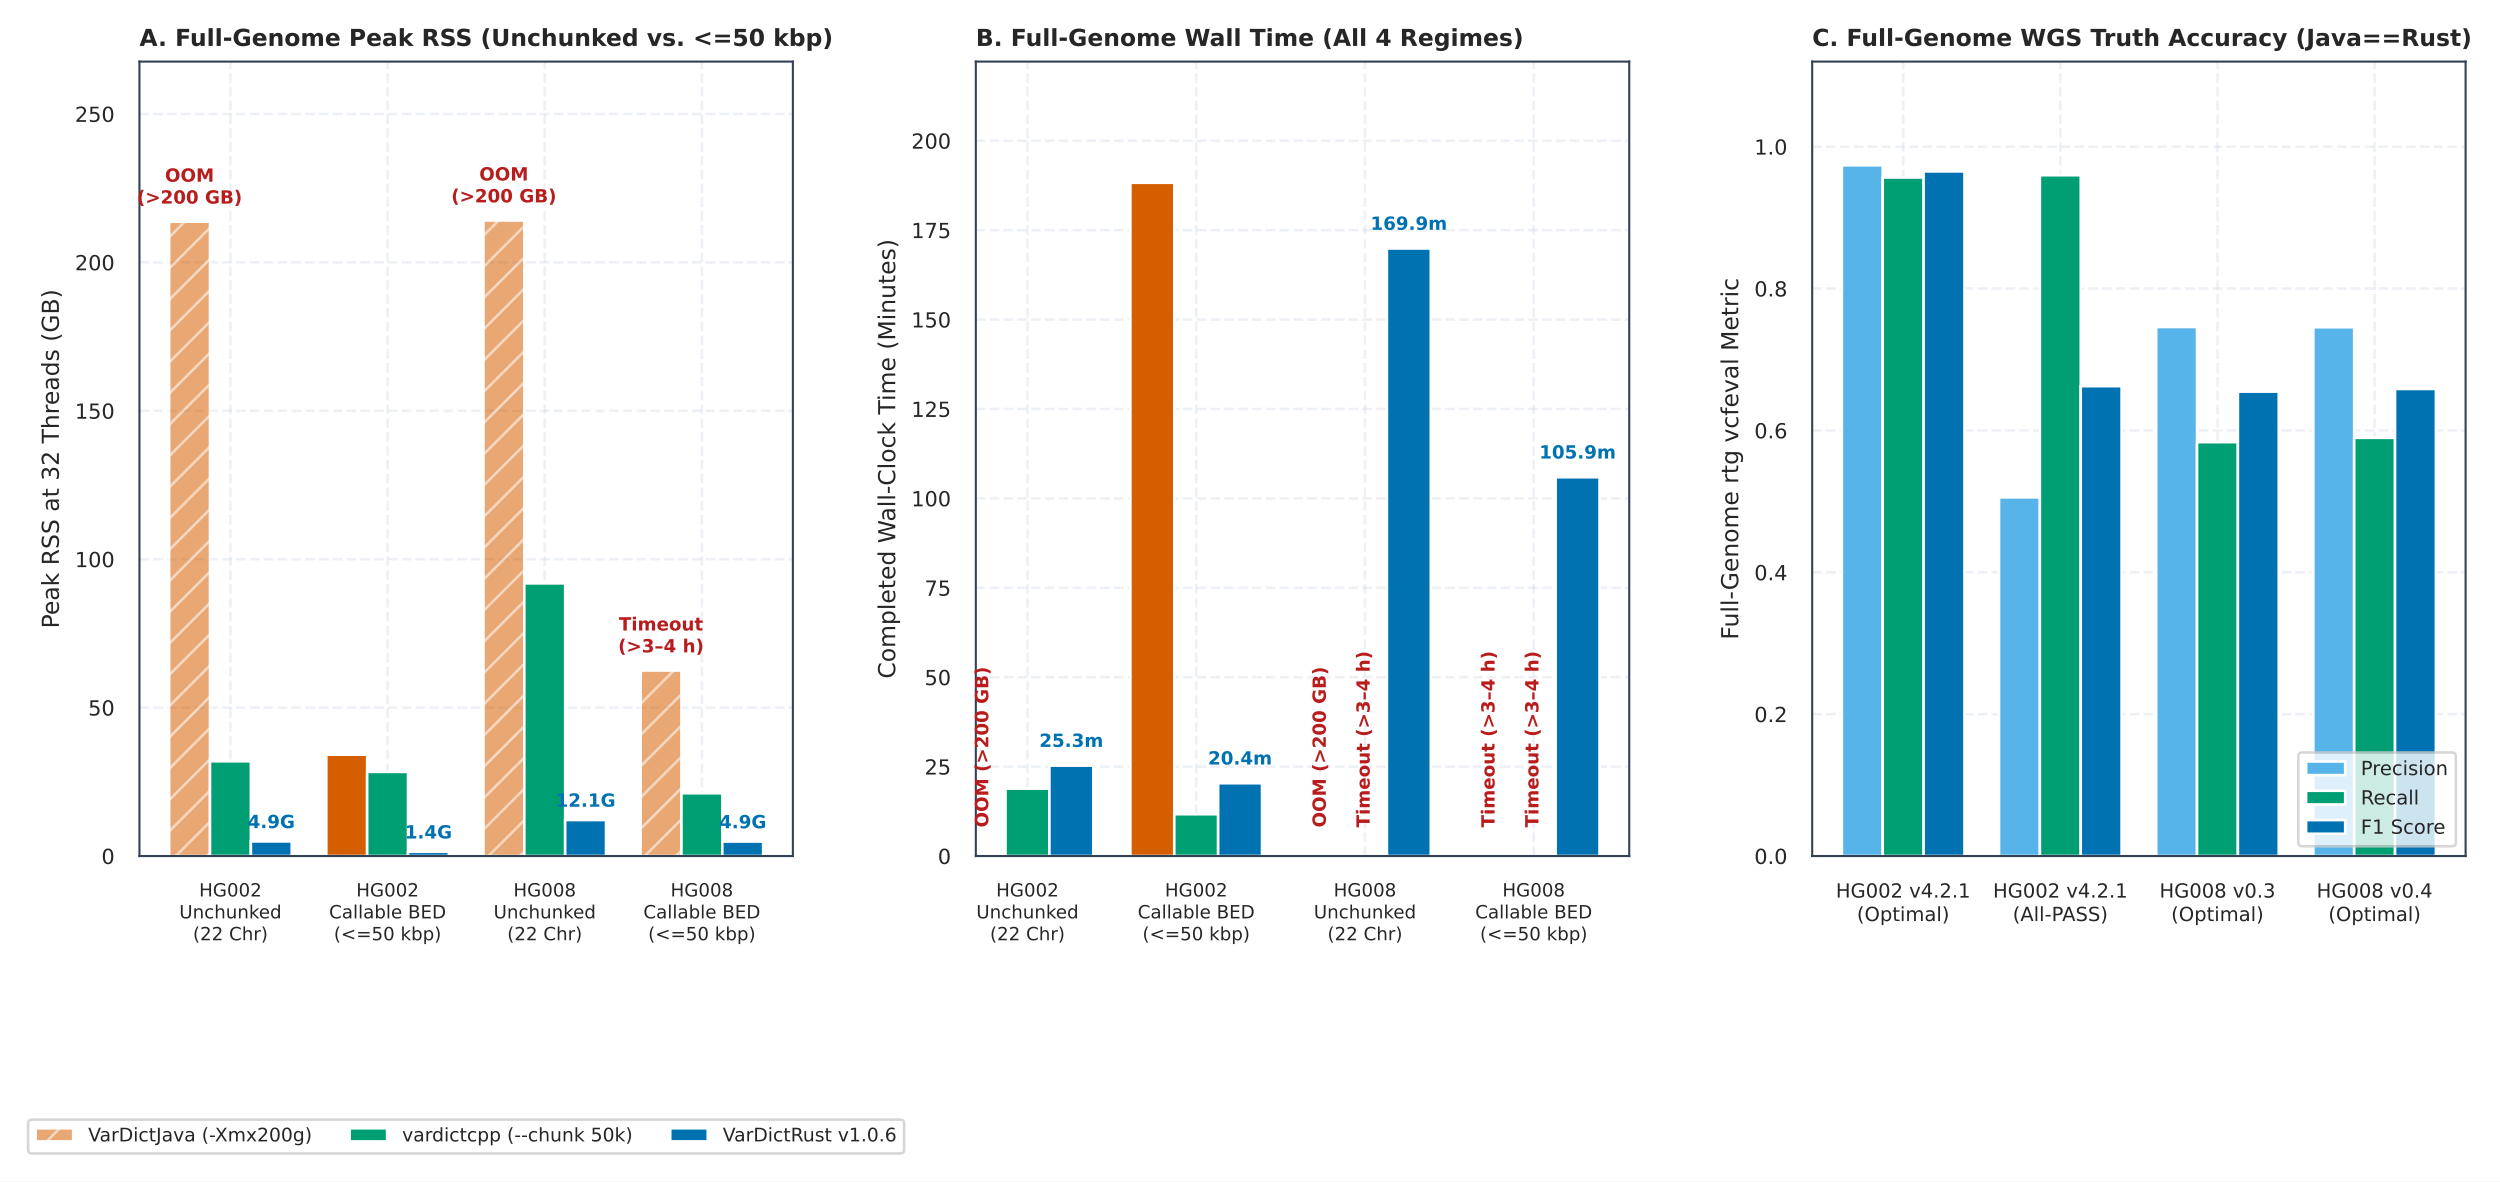
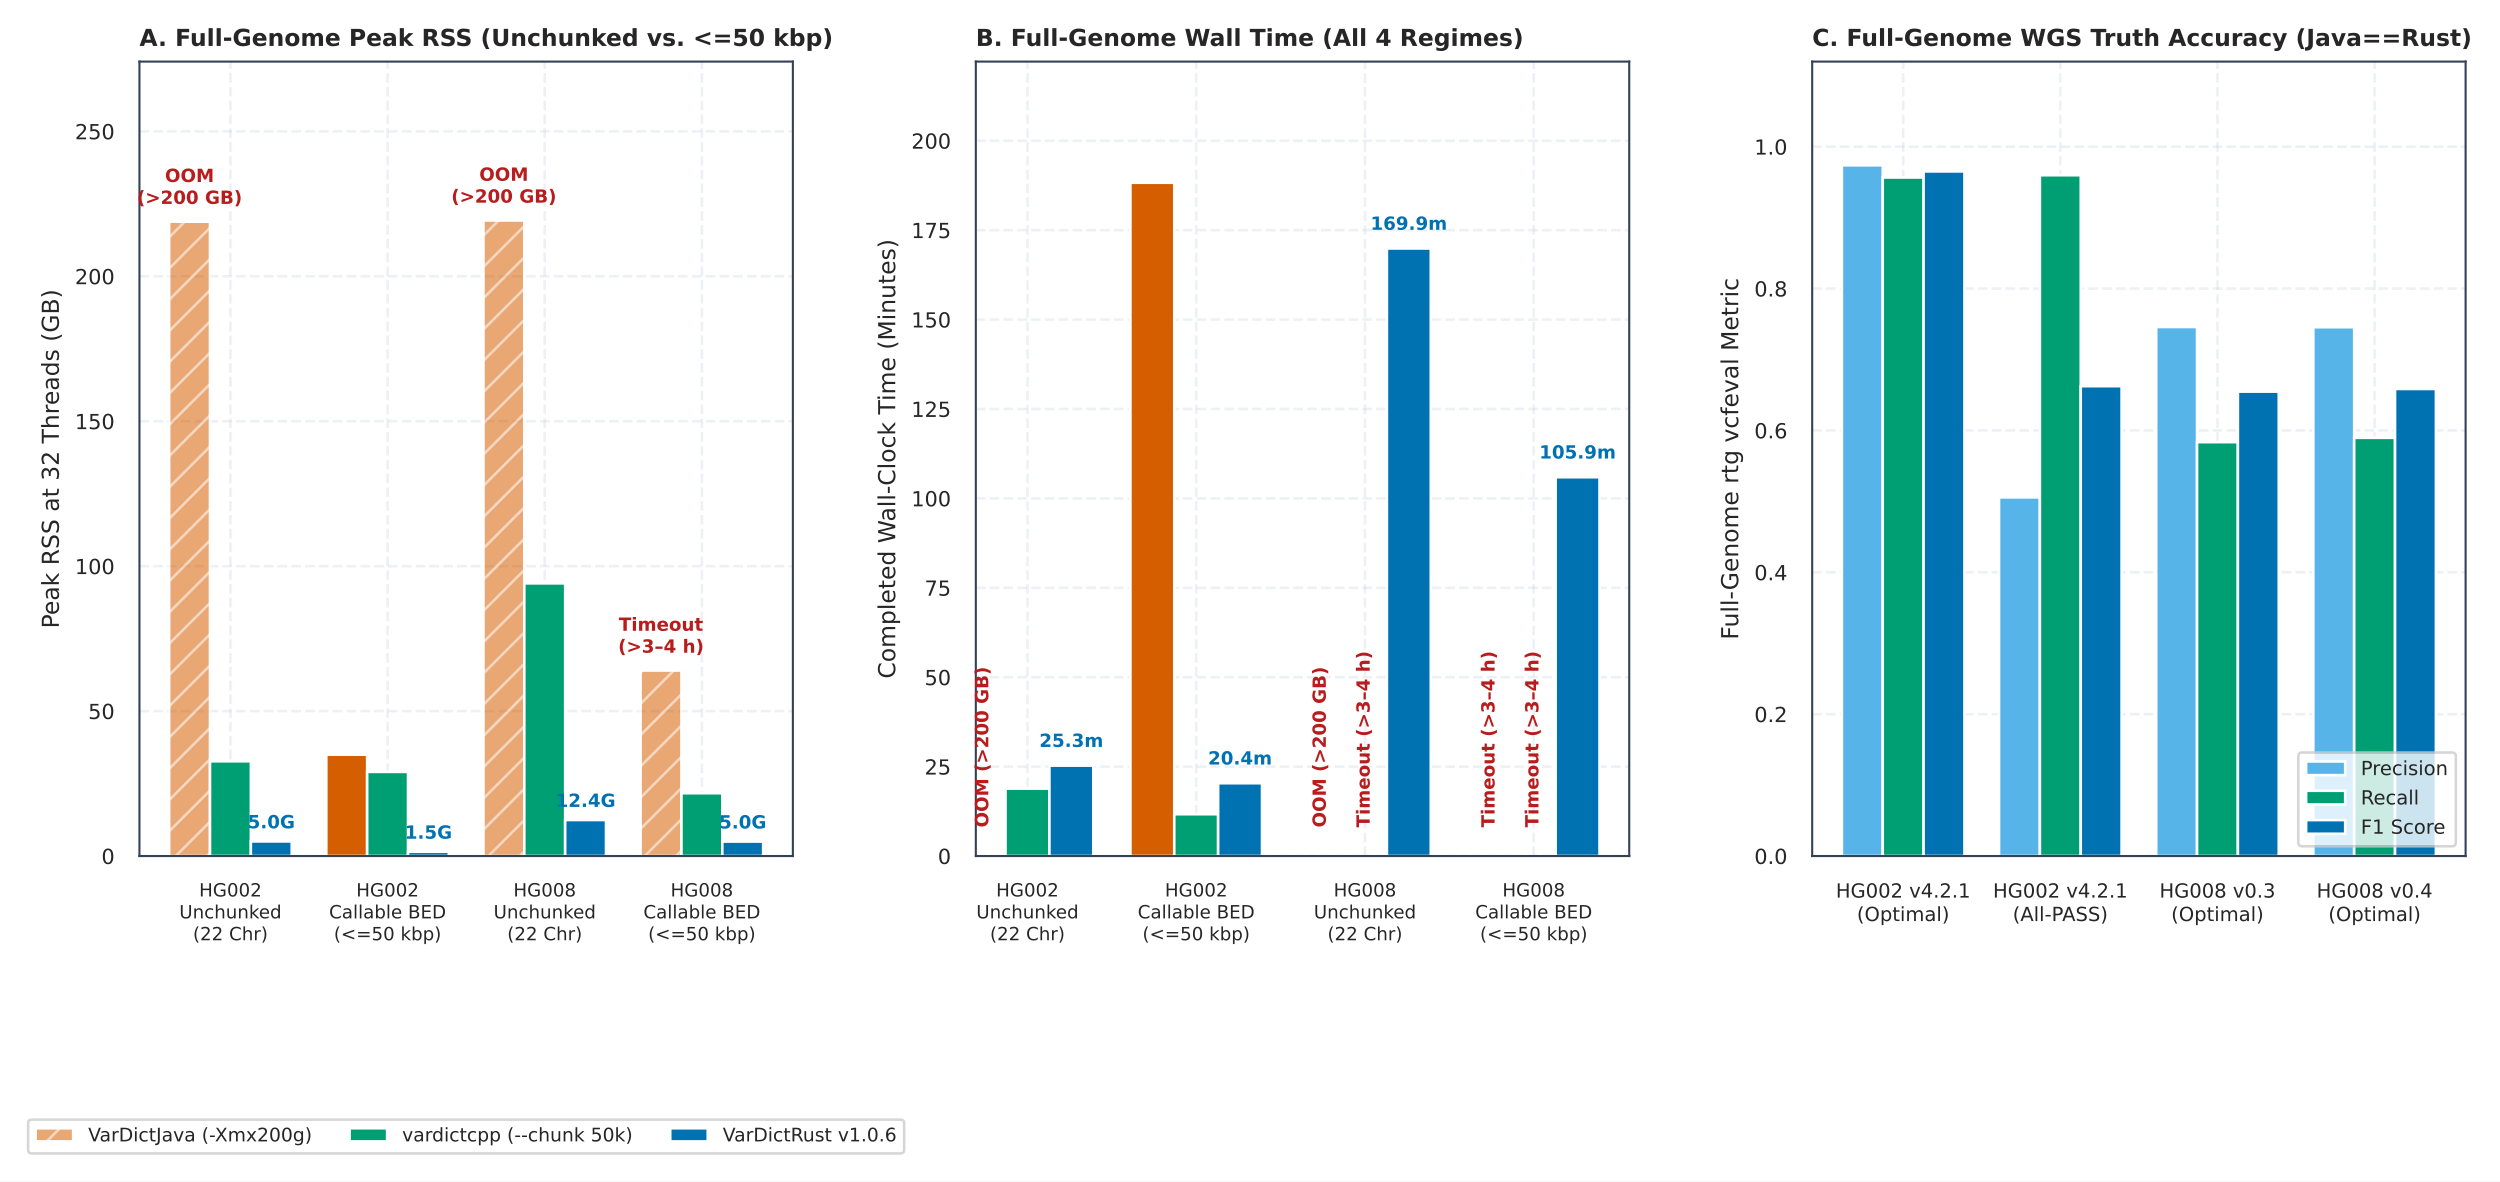
<svg xmlns="http://www.w3.org/2000/svg" width="959.524pt" height="453.494pt" viewBox="0 0 959.524 453.494" version="1.1">
  <defs>
    <style type="text/css">*{stroke-linejoin: round; stroke-linecap: butt}</style>
  </defs>
  <g id="figure_1">
    <g id="patch_1">
      <path d="M 0 453.494  L 959.524 453.494  L 959.524 0  L 0 0  z " style="fill: #ffffff" />
    </g>
    <g id="axes_1">
      <g id="patch_2">
        <path d="M 53.521 328.559  L 304.308 328.559  L 304.308 23.639  L 53.521 23.639  z " style="fill: #ffffff" />
      </g>
      <g id="matplotlib.axis_1">
        <g id="xtick_1">
          <g id="line2d_1">
            <path d="M 88.443 328.559  L 88.443 23.639  " clip-path="url(#p0b855d5598)" style="fill: none; stroke-dasharray: 3.7,1.6; stroke-dashoffset: 0; stroke: #cbd5e1; stroke-opacity: 0.35" />
          </g>
          <g id="text_1">
            <text style="font-size: 7px; font-family: 'DejaVu Sans'; fill: #262626" transform="translate(76.41836 344.0776)">HG002</text>
            <text style="font-size: 7px; font-family: 'DejaVu Sans'; fill: #262626" transform="translate(68.80696 352.4796)">Unchunked</text>
            <text style="font-size: 7px; font-family: 'DejaVu Sans'; fill: #262626" transform="translate(74.04492 360.8815)">(22 Chr)</text>
          </g>
        </g>
        <g id="xtick_2">
          <g id="line2d_2">
            <path d="M 148.757 328.559  L 148.757 23.639  " clip-path="url(#p0b855d5598)" style="fill: none; stroke-dasharray: 3.7,1.6; stroke-dashoffset: 0; stroke: #cbd5e1; stroke-opacity: 0.35" />
          </g>
          <g id="text_2">
            <text style="font-size: 7px; font-family: 'DejaVu Sans'; fill: #262626" transform="translate(136.7326 344.0776)">HG002</text>
            <text style="font-size: 7px; font-family: 'DejaVu Sans'; fill: #262626" transform="translate(126.3108 352.4796)">Callable BED</text>
            <text style="font-size: 7px; font-family: 'DejaVu Sans'; fill: #262626" transform="translate(128.1237 360.8815)">(&lt;=50 kbp)</text>
          </g>
        </g>
        <g id="xtick_3">
          <g id="line2d_3">
            <path d="M 209.071 328.559  L 209.071 23.639  " clip-path="url(#p0b855d5598)" style="fill: none; stroke-dasharray: 3.7,1.6; stroke-dashoffset: 0; stroke: #cbd5e1; stroke-opacity: 0.35" />
          </g>
          <g id="text_3">
            <text style="font-size: 7px; font-family: 'DejaVu Sans'; fill: #262626" transform="translate(197.0468 344.0776)">HG008</text>
            <text style="font-size: 7px; font-family: 'DejaVu Sans'; fill: #262626" transform="translate(189.4354 352.4796)">Unchunked</text>
            <text style="font-size: 7px; font-family: 'DejaVu Sans'; fill: #262626" transform="translate(194.6734 360.8815)">(22 Chr)</text>
          </g>
        </g>
        <g id="xtick_4">
          <g id="line2d_4">
            <path d="M 269.386 328.559  L 269.386 23.639  " clip-path="url(#p0b855d5598)" style="fill: none; stroke-dasharray: 3.7,1.6; stroke-dashoffset: 0; stroke: #cbd5e1; stroke-opacity: 0.35" />
          </g>
          <g id="text_4">
            <text style="font-size: 7px; font-family: 'DejaVu Sans'; fill: #262626" transform="translate(257.361 344.0776)">HG008</text>
            <text style="font-size: 7px; font-family: 'DejaVu Sans'; fill: #262626" transform="translate(246.9392 352.4796)">Callable BED</text>
            <text style="font-size: 7px; font-family: 'DejaVu Sans'; fill: #262626" transform="translate(248.7521 360.8815)">(&lt;=50 kbp)</text>
          </g>
        </g>
      </g>
      <g id="matplotlib.axis_2">
        <g id="ytick_1">
          <g id="line2d_5">
            <path d="M 53.521 328.559  L 304.308 328.559  " clip-path="url(#p0b855d5598)" style="fill: none; stroke-dasharray: 3.7,1.6; stroke-dashoffset: 0; stroke: #cbd5e1; stroke-opacity: 0.35" />
          </g>
          <g id="text_5">
            <text style="font-size: 8px; font-family: 'DejaVu Sans'; text-anchor: end; fill: #262626" x="44.021" y="331.598" transform="rotate(-0 44.02112 331.5977)">0</text>
          </g>
        </g>
        <g id="ytick_2">
          <g id="line2d_6">
-             <path d="M 53.521 271.595  L 304.308 271.595  " clip-path="url(#p0b855d5598)" style="fill: none; stroke-dasharray: 3.7,1.6; stroke-dashoffset: 0; stroke: #cbd5e1; stroke-opacity: 0.35" />
+             <path d="M 53.521 272.93  L 304.308 272.93  " clip-path="url(#p0b855d5598)" style="fill: none; stroke-dasharray: 3.7,1.6; stroke-dashoffset: 0; stroke: #cbd5e1; stroke-opacity: 0.35" />
          </g>
          <g id="text_6">
-             <text style="font-size: 8px; font-family: 'DejaVu Sans'; text-anchor: end; fill: #262626" x="44.021" y="274.634" transform="rotate(-0 44.02112 274.6341)">50</text>
+             <text style="font-size: 8px; font-family: 'DejaVu Sans'; text-anchor: end; fill: #262626" x="44.021" y="275.969" transform="rotate(-0 44.02112 275.969)">50</text>
          </g>
        </g>
        <g id="ytick_3">
          <g id="line2d_7">
-             <path d="M 53.521 214.632  L 304.308 214.632  " clip-path="url(#p0b855d5598)" style="fill: none; stroke-dasharray: 3.7,1.6; stroke-dashoffset: 0; stroke: #cbd5e1; stroke-opacity: 0.35" />
+             <path d="M 53.521 217.301  L 304.308 217.301  " clip-path="url(#p0b855d5598)" style="fill: none; stroke-dasharray: 3.7,1.6; stroke-dashoffset: 0; stroke: #cbd5e1; stroke-opacity: 0.35" />
          </g>
          <g id="text_7">
-             <text style="font-size: 8px; font-family: 'DejaVu Sans'; text-anchor: end; fill: #262626" x="44.021" y="217.671" transform="rotate(-0 44.02112 217.6706)">100</text>
+             <text style="font-size: 8px; font-family: 'DejaVu Sans'; text-anchor: end; fill: #262626" x="44.021" y="220.34" transform="rotate(-0 44.02112 220.3404)">100</text>
          </g>
        </g>
        <g id="ytick_4">
          <g id="line2d_8">
-             <path d="M 53.521 157.668  L 304.308 157.668  " clip-path="url(#p0b855d5598)" style="fill: none; stroke-dasharray: 3.7,1.6; stroke-dashoffset: 0; stroke: #cbd5e1; stroke-opacity: 0.35" />
+             <path d="M 53.521 161.673  L 304.308 161.673  " clip-path="url(#p0b855d5598)" style="fill: none; stroke-dasharray: 3.7,1.6; stroke-dashoffset: 0; stroke: #cbd5e1; stroke-opacity: 0.35" />
          </g>
          <g id="text_8">
-             <text style="font-size: 8px; font-family: 'DejaVu Sans'; text-anchor: end; fill: #262626" x="44.021" y="160.707" transform="rotate(-0 44.02112 160.7071)">150</text>
+             <text style="font-size: 8px; font-family: 'DejaVu Sans'; text-anchor: end; fill: #262626" x="44.021" y="164.712" transform="rotate(-0 44.02112 164.7118)">150</text>
          </g>
        </g>
        <g id="ytick_5">
          <g id="line2d_9">
-             <path d="M 53.521 100.705  L 304.308 100.705  " clip-path="url(#p0b855d5598)" style="fill: none; stroke-dasharray: 3.7,1.6; stroke-dashoffset: 0; stroke: #cbd5e1; stroke-opacity: 0.35" />
+             <path d="M 53.521 106.044  L 304.308 106.044  " clip-path="url(#p0b855d5598)" style="fill: none; stroke-dasharray: 3.7,1.6; stroke-dashoffset: 0; stroke: #cbd5e1; stroke-opacity: 0.35" />
          </g>
          <g id="text_9">
-             <text style="font-size: 8px; font-family: 'DejaVu Sans'; text-anchor: end; fill: #262626" x="44.021" y="103.744" transform="rotate(-0 44.02112 103.7436)">200</text>
+             <text style="font-size: 8px; font-family: 'DejaVu Sans'; text-anchor: end; fill: #262626" x="44.021" y="109.083" transform="rotate(-0 44.02112 109.0831)">200</text>
          </g>
        </g>
        <g id="ytick_6">
          <g id="line2d_10">
-             <path d="M 53.521 43.741  L 304.308 43.741  " clip-path="url(#p0b855d5598)" style="fill: none; stroke-dasharray: 3.7,1.6; stroke-dashoffset: 0; stroke: #cbd5e1; stroke-opacity: 0.35" />
+             <path d="M 53.521 50.415  L 304.308 50.415  " clip-path="url(#p0b855d5598)" style="fill: none; stroke-dasharray: 3.7,1.6; stroke-dashoffset: 0; stroke: #cbd5e1; stroke-opacity: 0.35" />
          </g>
          <g id="text_10">
-             <text style="font-size: 8px; font-family: 'DejaVu Sans'; text-anchor: end; fill: #262626" x="44.021" y="46.78" transform="rotate(-0 44.02112 46.78008)">250</text>
+             <text style="font-size: 8px; font-family: 'DejaVu Sans'; text-anchor: end; fill: #262626" x="44.021" y="53.454" transform="rotate(-0 44.02112 53.4545)">250</text>
          </g>
        </g>
        <g id="text_11">
          <text style="font-size: 9px; font-family: 'DejaVu Sans'; text-anchor: middle; fill: #262626" x="22.589" y="176.099" transform="rotate(-90 22.58901 176.0986)">Peak RSS at 32 Threads (GB)</text>
        </g>
      </g>
      <g id="patch_3">
-         <path d="M 64.921 328.559  L 80.602 328.559  L 80.602 85.095  L 64.921 85.095  z " clip-path="url(#p0b855d5598)" style="fill: url(#h6db3571fc0); opacity: 0.55; stroke: #ffffff; stroke-linejoin: miter" />
+         <path d="M 64.921 328.559  L 80.602 328.559  L 80.602 85.094  L 64.921 85.094  z " clip-path="url(#p0b855d5598)" style="fill: url(#h6db3571fc0); opacity: 0.55; stroke: #ffffff; stroke-linejoin: miter" />
      </g>
      <g id="patch_4">
        <path d="M 125.235 328.559  L 140.916 328.559  L 140.916 289.668  L 125.235 289.668  z " clip-path="url(#p0b855d5598)" style="fill: #d55e00; stroke: #ffffff; stroke-linejoin: miter" />
      </g>
      <g id="patch_5">
        <path d="M 185.549 328.559  L 201.231 328.559  L 201.231 84.623  L 185.549 84.623  z " clip-path="url(#p0b855d5598)" style="fill: url(#h6db3571fc0); opacity: 0.55; stroke: #ffffff; stroke-linejoin: miter" />
      </g>
      <g id="patch_6">
        <path d="M 245.863 328.559  L 261.545 328.559  L 261.545 257.346  L 245.863 257.346  z " clip-path="url(#p0b855d5598)" style="fill: url(#h6db3571fc0); opacity: 0.55; stroke: #ffffff; stroke-linejoin: miter" />
      </g>
      <g id="patch_7">
        <path d="M 80.602 328.559  L 96.284 328.559  L 96.284 292.202  L 80.602 292.202  z " clip-path="url(#p0b855d5598)" style="fill: #009e73; stroke: #ffffff; stroke-linejoin: miter" />
      </g>
      <g id="patch_8">
        <path d="M 140.916 328.559  L 156.598 328.559  L 156.598 296.261  L 140.916 296.261  z " clip-path="url(#p0b855d5598)" style="fill: #009e73; stroke: #ffffff; stroke-linejoin: miter" />
      </g>
      <g id="patch_9">
-         <path d="M 201.231 328.559  L 216.912 328.559  L 216.912 223.914  L 201.231 223.914  z " clip-path="url(#p0b855d5598)" style="fill: #009e73; stroke: #ffffff; stroke-linejoin: miter" />
+         <path d="M 201.231 328.559  L 216.912 328.559  L 216.912 223.913  L 201.231 223.913  z " clip-path="url(#p0b855d5598)" style="fill: #009e73; stroke: #ffffff; stroke-linejoin: miter" />
      </g>
      <g id="patch_10">
        <path d="M 261.545 328.559  L 277.227 328.559  L 277.227 304.457  L 261.545 304.457  z " clip-path="url(#p0b855d5598)" style="fill: #009e73; stroke: #ffffff; stroke-linejoin: miter" />
      </g>
      <g id="patch_11">
-         <path d="M 96.284 328.559  L 111.966 328.559  L 111.966 322.944  L 96.284 322.944  z " clip-path="url(#p0b855d5598)" style="fill: #0072b2; stroke: #ffffff; stroke-linejoin: miter" />
+         <path d="M 96.284 328.559  L 111.966 328.559  L 111.966 322.943  L 96.284 322.943  z " clip-path="url(#p0b855d5598)" style="fill: #0072b2; stroke: #ffffff; stroke-linejoin: miter" />
      </g>
      <g id="patch_12">
-         <path d="M 156.598 328.559  L 172.28 328.559  L 172.28 326.926  L 156.598 326.926  z " clip-path="url(#p0b855d5598)" style="fill: #0072b2; stroke: #ffffff; stroke-linejoin: miter" />
+         <path d="M 156.598 328.559  L 172.28 328.559  L 172.28 326.925  L 156.598 326.925  z " clip-path="url(#p0b855d5598)" style="fill: #0072b2; stroke: #ffffff; stroke-linejoin: miter" />
      </g>
      <g id="patch_13">
-         <path d="M 216.912 328.559  L 232.594 328.559  L 232.594 314.732  L 216.912 314.732  z " clip-path="url(#p0b855d5598)" style="fill: #0072b2; stroke: #ffffff; stroke-linejoin: miter" />
+         <path d="M 216.912 328.559  L 232.594 328.559  L 232.594 314.733  L 216.912 314.733  z " clip-path="url(#p0b855d5598)" style="fill: #0072b2; stroke: #ffffff; stroke-linejoin: miter" />
      </g>
      <g id="patch_14">
        <path d="M 277.227 328.559  L 292.908 328.559  L 292.908 323.002  L 277.227 323.002  z " clip-path="url(#p0b855d5598)" style="fill: #0072b2; stroke: #ffffff; stroke-linejoin: miter" />
      </g>
      <g id="patch_15">
        <path d="M 53.521 328.559  L 53.521 23.639  " style="fill: none; stroke: #334155; stroke-width: 0.8; stroke-linejoin: miter; stroke-linecap: square" />
      </g>
      <g id="patch_16">
        <path d="M 304.308 328.559  L 304.308 23.639  " style="fill: none; stroke: #334155; stroke-width: 0.8; stroke-linejoin: miter; stroke-linecap: square" />
      </g>
      <g id="patch_17">
        <path d="M 53.521 328.559  L 304.308 328.559  " style="fill: none; stroke: #334155; stroke-width: 0.8; stroke-linejoin: miter; stroke-linecap: square" />
      </g>
      <g id="patch_18">
        <path d="M 53.521 23.639  L 304.308 23.639  " style="fill: none; stroke: #334155; stroke-width: 0.8; stroke-linejoin: miter; stroke-linecap: square" />
      </g>
      <g id="text_12">
-         <text style="font-weight: 700; font-size: 7px; font-family: 'DejaVu Sans'; fill: #b91c1c" transform="translate(63.32721 69.75462)">OOM</text>
-         <text style="font-weight: 700; font-size: 7px; font-family: 'DejaVu Sans'; fill: #b91c1c" transform="translate(52.56471 78.15599)">(&gt;200 GB)</text>
+         <text style="font-weight: 700; font-size: 7px; font-family: 'DejaVu Sans'; fill: #b91c1c" transform="translate(63.32721 69.86034)">OOM</text>
+         <text style="font-weight: 700; font-size: 7px; font-family: 'DejaVu Sans'; fill: #b91c1c" transform="translate(52.56471 78.26171)">(&gt;200 GB)</text>
      </g>
      <g id="text_13">
-         <text style="font-weight: 700; font-size: 7px; font-family: 'DejaVu Sans'; fill: #b91c1c" transform="translate(183.9556 69.28182)">OOM</text>
-         <text style="font-weight: 700; font-size: 7px; font-family: 'DejaVu Sans'; fill: #b91c1c" transform="translate(173.1931 77.68319)">(&gt;200 GB)</text>
+         <text style="font-weight: 700; font-size: 7px; font-family: 'DejaVu Sans'; fill: #b91c1c" transform="translate(183.9556 69.38861)">OOM</text>
+         <text style="font-weight: 700; font-size: 7px; font-family: 'DejaVu Sans'; fill: #b91c1c" transform="translate(173.1931 77.78998)">(&gt;200 GB)</text>
      </g>
      <g id="text_14">
-         <text style="font-weight: 700; font-size: 7px; font-family: 'DejaVu Sans'; fill: #b91c1c" transform="translate(237.5263 242.0049)">Timeout</text>
-         <text style="font-weight: 700; font-size: 7px; font-family: 'DejaVu Sans'; fill: #b91c1c" transform="translate(237.2414 250.4068)">(&gt;3–4 h)</text>
+         <text style="font-weight: 700; font-size: 7px; font-family: 'DejaVu Sans'; fill: #b91c1c" transform="translate(237.5263 242.1116)">Timeout</text>
+         <text style="font-weight: 700; font-size: 7px; font-family: 'DejaVu Sans'; fill: #b91c1c" transform="translate(237.2414 250.5135)">(&gt;3–4 h)</text>
      </g>
      <g id="text_15">
-         <text style="font-weight: 700; font-size: 7px; font-family: 'DejaVu Sans'; text-anchor: middle; fill: #0072b2" x="104.125" y="317.845" transform="rotate(-0 104.1247 317.8448)">4.9G</text>
+         <text style="font-weight: 700; font-size: 7px; font-family: 'DejaVu Sans'; text-anchor: middle; fill: #0072b2" x="104.125" y="317.924" transform="rotate(-0 104.1247 317.9241)">5.0G</text>
      </g>
      <g id="text_16">
-         <text style="font-weight: 700; font-size: 7px; font-family: 'DejaVu Sans'; text-anchor: middle; fill: #0072b2" x="164.439" y="321.827" transform="rotate(-0 164.439 321.8266)">1.4G</text>
+         <text style="font-weight: 700; font-size: 7px; font-family: 'DejaVu Sans'; text-anchor: middle; fill: #0072b2" x="164.439" y="321.906" transform="rotate(-0 164.439 321.906)">1.5G</text>
      </g>
      <g id="text_17">
-         <text style="font-weight: 700; font-size: 7px; font-family: 'DejaVu Sans'; text-anchor: middle; fill: #0072b2" x="224.753" y="309.633" transform="rotate(-0 224.7532 309.633)">12.1G</text>
+         <text style="font-weight: 700; font-size: 7px; font-family: 'DejaVu Sans'; text-anchor: middle; fill: #0072b2" x="224.753" y="309.713" transform="rotate(-0 224.7532 309.7133)">12.4G</text>
      </g>
      <g id="text_18">
-         <text style="font-weight: 700; font-size: 7px; font-family: 'DejaVu Sans'; text-anchor: middle; fill: #0072b2" x="285.067" y="317.903" transform="rotate(-0 285.0674 317.9029)">4.9G</text>
+         <text style="font-weight: 700; font-size: 7px; font-family: 'DejaVu Sans'; text-anchor: middle; fill: #0072b2" x="285.067" y="317.983" transform="rotate(-0 285.0674 317.983)">5.0G</text>
      </g>
      <g id="text_19">
        <text style="font-weight: 700; font-size: 9px; font-family: 'DejaVu Sans'; text-anchor: start; fill: #262626" x="53.521" y="17.639" transform="rotate(-0 53.52112 17.63859)">A. Full-Genome Peak RSS (Unchunked vs. &lt;=50 kbp)</text>
      </g>
      <g id="legend_1">
        <g id="patch_19">
          <path d="M 12.24 442.694  L 345.589 442.694  Q 347.029 442.694 347.029 441.254  L 347.029 431.173  Q 347.029 429.733 345.589 429.733  L 12.24 429.733  Q 10.8 429.733 10.8 431.173  L 10.8 441.254  Q 10.8 442.694 12.24 442.694  z " style="fill: #ffffff; opacity: 0.8; stroke: #cccccc; stroke-linejoin: miter" />
        </g>
        <g id="patch_20">
          <path d="M 13.68 438.084  L 28.08 438.084  L 28.08 433.044  L 13.68 433.044  z " style="fill: url(#h6db3571fc0); opacity: 0.55; stroke: #ffffff; stroke-linejoin: miter" />
        </g>
        <g id="text_20">
          <text style="font-size: 7.2px; font-family: 'DejaVu Sans'; text-anchor: start; fill: #262626" x="33.84" y="438.084" transform="rotate(-0 33.84 438.0839)">VarDictJava (-Xmx200g)</text>
        </g>
        <g id="patch_21">
          <path d="M 134.18 438.084  L 148.58 438.084  L 148.58 433.044  L 134.18 433.044  z " style="fill: #009e73; stroke: #ffffff; stroke-linejoin: miter" />
        </g>
        <g id="text_21">
          <text style="font-size: 7.2px; font-family: 'DejaVu Sans'; text-anchor: start; fill: #262626" x="154.34" y="438.084" transform="rotate(-0 154.3399 438.0839)">vardictcpp (--chunk 50k)</text>
        </g>
        <g id="patch_22">
          <path d="M 257.239 438.084  L 271.639 438.084  L 271.639 433.044  L 257.239 433.044  z " style="fill: #0072b2; stroke: #ffffff; stroke-linejoin: miter" />
        </g>
        <g id="text_22">
          <text style="font-size: 7.2px; font-family: 'DejaVu Sans'; text-anchor: start; fill: #262626" x="277.399" y="438.084" transform="rotate(-0 277.3991 438.0839)">VarDictRust v1.0.6</text>
        </g>
      </g>
    </g>
    <g id="axes_2">
      <g id="patch_23">
        <path d="M 374.528 328.559  L 625.314 328.559  L 625.314 23.639  L 374.528 23.639  z " style="fill: #ffffff" />
      </g>
      <g id="matplotlib.axis_3">
        <g id="xtick_5">
          <g id="line2d_11">
            <path d="M 394.347 328.559  L 394.347 23.639  " clip-path="url(#pf0625516c7)" style="fill: none; stroke-dasharray: 3.7,1.6; stroke-dashoffset: 0; stroke: #cbd5e1; stroke-opacity: 0.35" />
          </g>
          <g id="text_23">
            <text style="font-size: 7px; font-family: 'DejaVu Sans'; fill: #262626" transform="translate(382.3226 344.0776)">HG002</text>
            <text style="font-size: 7px; font-family: 'DejaVu Sans'; fill: #262626" transform="translate(374.7112 352.4796)">Unchunked</text>
            <text style="font-size: 7px; font-family: 'DejaVu Sans'; fill: #262626" transform="translate(379.9491 360.8815)">(22 Chr)</text>
          </g>
        </g>
        <g id="xtick_6">
          <g id="line2d_12">
            <path d="M 459.116 328.559  L 459.116 23.639  " clip-path="url(#pf0625516c7)" style="fill: none; stroke-dasharray: 3.7,1.6; stroke-dashoffset: 0; stroke: #cbd5e1; stroke-opacity: 0.35" />
          </g>
          <g id="text_24">
            <text style="font-size: 7px; font-family: 'DejaVu Sans'; fill: #262626" transform="translate(447.0918 344.0776)">HG002</text>
            <text style="font-size: 7px; font-family: 'DejaVu Sans'; fill: #262626" transform="translate(436.67 352.4796)">Callable BED</text>
            <text style="font-size: 7px; font-family: 'DejaVu Sans'; fill: #262626" transform="translate(438.4829 360.8815)">(&lt;=50 kbp)</text>
          </g>
        </g>
        <g id="xtick_7">
          <g id="line2d_13">
            <path d="M 523.886 328.559  L 523.886 23.639  " clip-path="url(#pf0625516c7)" style="fill: none; stroke-dasharray: 3.7,1.6; stroke-dashoffset: 0; stroke: #cbd5e1; stroke-opacity: 0.35" />
          </g>
          <g id="text_25">
            <text style="font-size: 7px; font-family: 'DejaVu Sans'; fill: #262626" transform="translate(511.861 344.0776)">HG008</text>
            <text style="font-size: 7px; font-family: 'DejaVu Sans'; fill: #262626" transform="translate(504.2496 352.4796)">Unchunked</text>
            <text style="font-size: 7px; font-family: 'DejaVu Sans'; fill: #262626" transform="translate(509.4876 360.8815)">(22 Chr)</text>
          </g>
        </g>
        <g id="xtick_8">
          <g id="line2d_14">
            <path d="M 588.655 328.559  L 588.655 23.639  " clip-path="url(#pf0625516c7)" style="fill: none; stroke-dasharray: 3.7,1.6; stroke-dashoffset: 0; stroke: #cbd5e1; stroke-opacity: 0.35" />
          </g>
          <g id="text_26">
            <text style="font-size: 7px; font-family: 'DejaVu Sans'; fill: #262626" transform="translate(576.6303 344.0776)">HG008</text>
            <text style="font-size: 7px; font-family: 'DejaVu Sans'; fill: #262626" transform="translate(566.2085 352.4796)">Callable BED</text>
            <text style="font-size: 7px; font-family: 'DejaVu Sans'; fill: #262626" transform="translate(568.0214 360.8815)">(&lt;=50 kbp)</text>
          </g>
        </g>
      </g>
      <g id="matplotlib.axis_4">
        <g id="ytick_7">
          <g id="line2d_15">
            <path d="M 374.528 328.559  L 625.314 328.559  " clip-path="url(#pf0625516c7)" style="fill: none; stroke-dasharray: 3.7,1.6; stroke-dashoffset: 0; stroke: #cbd5e1; stroke-opacity: 0.35" />
          </g>
          <g id="text_27">
            <text style="font-size: 8px; font-family: 'DejaVu Sans'; text-anchor: end; fill: #262626" x="365.028" y="331.598" transform="rotate(-0 365.0279 331.5977)">0</text>
          </g>
        </g>
        <g id="ytick_8">
          <g id="line2d_16">
            <path d="M 374.528 294.242  L 625.314 294.242  " clip-path="url(#pf0625516c7)" style="fill: none; stroke-dasharray: 3.7,1.6; stroke-dashoffset: 0; stroke: #cbd5e1; stroke-opacity: 0.35" />
          </g>
          <g id="text_28">
            <text style="font-size: 8px; font-family: 'DejaVu Sans'; text-anchor: end; fill: #262626" x="365.028" y="297.281" transform="rotate(-0 365.0279 297.2807)">25</text>
          </g>
        </g>
        <g id="ytick_9">
          <g id="line2d_17">
            <path d="M 374.528 259.925  L 625.314 259.925  " clip-path="url(#pf0625516c7)" style="fill: none; stroke-dasharray: 3.7,1.6; stroke-dashoffset: 0; stroke: #cbd5e1; stroke-opacity: 0.35" />
          </g>
          <g id="text_29">
            <text style="font-size: 8px; font-family: 'DejaVu Sans'; text-anchor: end; fill: #262626" x="365.028" y="262.964" transform="rotate(-0 365.0279 262.9637)">50</text>
          </g>
        </g>
        <g id="ytick_10">
          <g id="line2d_18">
            <path d="M 374.528 225.608  L 625.314 225.608  " clip-path="url(#pf0625516c7)" style="fill: none; stroke-dasharray: 3.7,1.6; stroke-dashoffset: 0; stroke: #cbd5e1; stroke-opacity: 0.35" />
          </g>
          <g id="text_30">
            <text style="font-size: 8px; font-family: 'DejaVu Sans'; text-anchor: end; fill: #262626" x="365.028" y="228.647" transform="rotate(-0 365.0279 228.6467)">75</text>
          </g>
        </g>
        <g id="ytick_11">
          <g id="line2d_19">
            <path d="M 374.528 191.291  L 625.314 191.291  " clip-path="url(#pf0625516c7)" style="fill: none; stroke-dasharray: 3.7,1.6; stroke-dashoffset: 0; stroke: #cbd5e1; stroke-opacity: 0.35" />
          </g>
          <g id="text_31">
            <text style="font-size: 8px; font-family: 'DejaVu Sans'; text-anchor: end; fill: #262626" x="365.028" y="194.33" transform="rotate(-0 365.0279 194.3298)">100</text>
          </g>
        </g>
        <g id="ytick_12">
          <g id="line2d_20">
            <path d="M 374.528 156.974  L 625.314 156.974  " clip-path="url(#pf0625516c7)" style="fill: none; stroke-dasharray: 3.7,1.6; stroke-dashoffset: 0; stroke: #cbd5e1; stroke-opacity: 0.35" />
          </g>
          <g id="text_32">
            <text style="font-size: 8px; font-family: 'DejaVu Sans'; text-anchor: end; fill: #262626" x="365.028" y="160.013" transform="rotate(-0 365.0279 160.0128)">125</text>
          </g>
        </g>
        <g id="ytick_13">
          <g id="line2d_21">
            <path d="M 374.528 122.657  L 625.314 122.657  " clip-path="url(#pf0625516c7)" style="fill: none; stroke-dasharray: 3.7,1.6; stroke-dashoffset: 0; stroke: #cbd5e1; stroke-opacity: 0.35" />
          </g>
          <g id="text_33">
            <text style="font-size: 8px; font-family: 'DejaVu Sans'; text-anchor: end; fill: #262626" x="365.028" y="125.696" transform="rotate(-0 365.0279 125.6958)">150</text>
          </g>
        </g>
        <g id="ytick_14">
          <g id="line2d_22">
            <path d="M 374.528 88.34  L 625.314 88.34  " clip-path="url(#pf0625516c7)" style="fill: none; stroke-dasharray: 3.7,1.6; stroke-dashoffset: 0; stroke: #cbd5e1; stroke-opacity: 0.35" />
          </g>
          <g id="text_34">
            <text style="font-size: 8px; font-family: 'DejaVu Sans'; text-anchor: end; fill: #262626" x="365.028" y="91.379" transform="rotate(-0 365.0279 91.37887)">175</text>
          </g>
        </g>
        <g id="ytick_15">
          <g id="line2d_23">
            <path d="M 374.528 54.023  L 625.314 54.023  " clip-path="url(#pf0625516c7)" style="fill: none; stroke-dasharray: 3.7,1.6; stroke-dashoffset: 0; stroke: #cbd5e1; stroke-opacity: 0.35" />
          </g>
          <g id="text_35">
            <text style="font-size: 8px; font-family: 'DejaVu Sans'; text-anchor: end; fill: #262626" x="365.028" y="57.062" transform="rotate(-0 365.0279 57.0619)">200</text>
          </g>
        </g>
        <g id="text_36">
          <text style="font-size: 9px; font-family: 'DejaVu Sans'; text-anchor: middle; fill: #262626" x="343.596" y="176.099" transform="rotate(-90 343.5957 176.0986)">Completed Wall-Clock Time (Minutes)</text>
        </g>
      </g>
      <g id="patch_24">
        <path d="M 385.927 328.559  L 402.767 328.559  L 402.767 302.688  L 385.927 302.688  z " clip-path="url(#pf0625516c7)" style="fill: #009e73; stroke: #ffffff; stroke-linejoin: miter" />
      </g>
      <g id="patch_25">
        <path d="M 402.767 328.559  L 419.607 328.559  L 419.607 293.862  L 402.767 293.862  z " clip-path="url(#pf0625516c7)" style="fill: #0072b2; stroke: #ffffff; stroke-linejoin: miter" />
      </g>
      <g id="patch_26">
        <path d="M 433.856 328.559  L 450.696 328.559  L 450.696 70.152  L 433.856 70.152  z " clip-path="url(#pf0625516c7)" style="fill: #d55e00; stroke: #ffffff; stroke-linejoin: miter" />
      </g>
      <g id="patch_27">
        <path d="M 450.696 328.559  L 467.536 328.559  L 467.536 312.522  L 450.696 312.522  z " clip-path="url(#pf0625516c7)" style="fill: #009e73; stroke: #ffffff; stroke-linejoin: miter" />
      </g>
      <g id="patch_28">
        <path d="M 467.536 328.559  L 484.376 328.559  L 484.376 300.62  L 467.536 300.62  z " clip-path="url(#pf0625516c7)" style="fill: #0072b2; stroke: #ffffff; stroke-linejoin: miter" />
      </g>
      <g id="patch_29">
        <path d="M 532.306 328.559  L 549.146 328.559  L 549.146 95.386  L 532.306 95.386  z " clip-path="url(#pf0625516c7)" style="fill: #0072b2; stroke: #ffffff; stroke-linejoin: miter" />
      </g>
      <g id="patch_30">
        <path d="M 597.075 328.559  L 613.915 328.559  L 613.915 183.169  L 597.075 183.169  z " clip-path="url(#pf0625516c7)" style="fill: #0072b2; stroke: #ffffff; stroke-linejoin: miter" />
      </g>
      <g id="patch_31">
        <path d="M 374.528 328.559  L 374.528 23.639  " style="fill: none; stroke: #334155; stroke-width: 0.8; stroke-linejoin: miter; stroke-linecap: square" />
      </g>
      <g id="patch_32">
        <path d="M 625.314 328.559  L 625.314 23.639  " style="fill: none; stroke: #334155; stroke-width: 0.8; stroke-linejoin: miter; stroke-linecap: square" />
      </g>
      <g id="patch_33">
        <path d="M 374.528 328.559  L 625.314 328.559  " style="fill: none; stroke: #334155; stroke-width: 0.8; stroke-linejoin: miter; stroke-linecap: square" />
      </g>
      <g id="patch_34">
        <path d="M 374.528 23.639  L 625.314 23.639  " style="fill: none; stroke: #334155; stroke-width: 0.8; stroke-linejoin: miter; stroke-linecap: square" />
      </g>
      <g id="text_37">
        <text style="font-weight: 700; font-size: 7px; font-family: 'DejaVu Sans'; fill: #b91c1c" transform="translate(379.3256 317.5772) rotate(-90)">OOM (&gt;200 GB)</text>
      </g>
      <g id="text_38">
        <text style="font-weight: 700; font-size: 7px; font-family: 'DejaVu Sans'; text-anchor: middle; fill: #0072b2" x="411.187" y="286.689" transform="rotate(-0 411.1873 286.6893)">25.3m</text>
      </g>
      <g id="text_39">
        <text style="font-weight: 700; font-size: 7px; font-family: 'DejaVu Sans'; text-anchor: middle; fill: #0072b2" x="475.956" y="293.447" transform="rotate(-0 475.9565 293.4474)">20.4m</text>
      </g>
      <g id="text_40">
        <text style="font-weight: 700; font-size: 7px; font-family: 'DejaVu Sans'; fill: #b91c1c" transform="translate(508.8641 317.5772) rotate(-90)">OOM (&gt;200 GB)</text>
      </g>
      <g id="text_41">
        <text style="font-weight: 700; font-size: 7px; font-family: 'DejaVu Sans'; fill: #b91c1c" transform="translate(525.7044 317.5772) rotate(-90)">Timeout (&gt;3–4 h)</text>
      </g>
      <g id="text_42">
        <text style="font-weight: 700; font-size: 7px; font-family: 'DejaVu Sans'; text-anchor: middle; fill: #0072b2" x="540.726" y="88.214" transform="rotate(-0 540.7257 88.21387)">169.9m</text>
      </g>
      <g id="text_43">
        <text style="font-weight: 700; font-size: 7px; font-family: 'DejaVu Sans'; fill: #b91c1c" transform="translate(573.6336 317.5772) rotate(-90)">Timeout (&gt;3–4 h)</text>
      </g>
      <g id="text_44">
        <text style="font-weight: 700; font-size: 7px; font-family: 'DejaVu Sans'; fill: #b91c1c" transform="translate(590.4736 317.5772) rotate(-90)">Timeout (&gt;3–4 h)</text>
      </g>
      <g id="text_45">
        <text style="font-weight: 700; font-size: 7px; font-family: 'DejaVu Sans'; text-anchor: middle; fill: #0072b2" x="605.495" y="175.997" transform="rotate(-0 605.495 175.9967)">105.9m</text>
      </g>
      <g id="text_46">
        <text style="font-weight: 700; font-size: 9px; font-family: 'DejaVu Sans'; text-anchor: start; fill: #262626" x="374.528" y="17.639" transform="rotate(-0 374.5279 17.63859)">B. Full-Genome Wall Time (All 4 Regimes)</text>
      </g>
    </g>
    <g id="axes_3">
      <g id="patch_35">
        <path d="M 695.535 328.559  L 946.321 328.559  L 946.321 23.639  L 695.535 23.639  z " style="fill: #ffffff" />
      </g>
      <g id="matplotlib.axis_5">
        <g id="xtick_9">
          <g id="line2d_24">
            <path d="M 730.457 328.559  L 730.457 23.639  " clip-path="url(#p985d544af6)" style="fill: none; stroke-dasharray: 3.7,1.6; stroke-dashoffset: 0; stroke: #cbd5e1; stroke-opacity: 0.35" />
          </g>
          <g id="text_47">
            <text style="font-size: 7.5px; font-family: 'DejaVu Sans'; fill: #262626" transform="translate(704.6202 344.5076)">HG002 v4.2.1</text>
            <text style="font-size: 7.5px; font-family: 'DejaVu Sans'; fill: #262626" transform="translate(712.6933 353.5096)">(Optimal)</text>
          </g>
        </g>
        <g id="xtick_10">
          <g id="line2d_25">
            <path d="M 790.771 328.559  L 790.771 23.639  " clip-path="url(#p985d544af6)" style="fill: none; stroke-dasharray: 3.7,1.6; stroke-dashoffset: 0; stroke: #cbd5e1; stroke-opacity: 0.35" />
          </g>
          <g id="text_48">
            <text style="font-size: 7.5px; font-family: 'DejaVu Sans'; fill: #262626" transform="translate(764.9344 344.5076)">HG002 v4.2.1</text>
            <text style="font-size: 7.5px; font-family: 'DejaVu Sans'; fill: #262626" transform="translate(772.4948 353.5096)">(All-PASS)</text>
          </g>
        </g>
        <g id="xtick_11">
          <g id="line2d_26">
            <path d="M 851.085 328.559  L 851.085 23.639  " clip-path="url(#p985d544af6)" style="fill: none; stroke-dasharray: 3.7,1.6; stroke-dashoffset: 0; stroke: #cbd5e1; stroke-opacity: 0.35" />
          </g>
          <g id="text_49">
            <text style="font-size: 7.5px; font-family: 'DejaVu Sans'; fill: #262626" transform="translate(828.8264 344.5076)">HG008 v0.3</text>
            <text style="font-size: 7.5px; font-family: 'DejaVu Sans'; fill: #262626" transform="translate(833.3217 353.5096)">(Optimal)</text>
          </g>
        </g>
        <g id="xtick_12">
          <g id="line2d_27">
            <path d="M 911.399 328.559  L 911.399 23.639  " clip-path="url(#p985d544af6)" style="fill: none; stroke-dasharray: 3.7,1.6; stroke-dashoffset: 0; stroke: #cbd5e1; stroke-opacity: 0.35" />
          </g>
          <g id="text_50">
            <text style="font-size: 7.5px; font-family: 'DejaVu Sans'; fill: #262626" transform="translate(889.1406 344.5076)">HG008 v0.4</text>
            <text style="font-size: 7.5px; font-family: 'DejaVu Sans'; fill: #262626" transform="translate(893.6359 353.5096)">(Optimal)</text>
          </g>
        </g>
      </g>
      <g id="matplotlib.axis_6">
        <g id="ytick_16">
          <g id="line2d_28">
            <path d="M 695.535 328.559  L 946.321 328.559  " clip-path="url(#p985d544af6)" style="fill: none; stroke-dasharray: 3.7,1.6; stroke-dashoffset: 0; stroke: #cbd5e1; stroke-opacity: 0.35" />
          </g>
          <g id="text_51">
            <text style="font-size: 8px; font-family: 'DejaVu Sans'; text-anchor: end; fill: #262626" x="686.035" y="331.598" transform="rotate(-0 686.0346 331.5977)">0.0</text>
          </g>
        </g>
        <g id="ytick_17">
          <g id="line2d_29">
            <path d="M 695.535 274.109  L 946.321 274.109  " clip-path="url(#p985d544af6)" style="fill: none; stroke-dasharray: 3.7,1.6; stroke-dashoffset: 0; stroke: #cbd5e1; stroke-opacity: 0.35" />
          </g>
          <g id="text_52">
            <text style="font-size: 8px; font-family: 'DejaVu Sans'; text-anchor: end; fill: #262626" x="686.035" y="277.148" transform="rotate(-0 686.0346 277.1477)">0.2</text>
          </g>
        </g>
        <g id="ytick_18">
          <g id="line2d_30">
            <path d="M 695.535 219.659  L 946.321 219.659  " clip-path="url(#p985d544af6)" style="fill: none; stroke-dasharray: 3.7,1.6; stroke-dashoffset: 0; stroke: #cbd5e1; stroke-opacity: 0.35" />
          </g>
          <g id="text_53">
            <text style="font-size: 8px; font-family: 'DejaVu Sans'; text-anchor: end; fill: #262626" x="686.035" y="222.698" transform="rotate(-0 686.0346 222.6977)">0.4</text>
          </g>
        </g>
        <g id="ytick_19">
          <g id="line2d_31">
            <path d="M 695.535 165.209  L 946.321 165.209  " clip-path="url(#p985d544af6)" style="fill: none; stroke-dasharray: 3.7,1.6; stroke-dashoffset: 0; stroke: #cbd5e1; stroke-opacity: 0.35" />
          </g>
          <g id="text_54">
            <text style="font-size: 8px; font-family: 'DejaVu Sans'; text-anchor: end; fill: #262626" x="686.035" y="168.248" transform="rotate(-0 686.0346 168.2477)">0.6</text>
          </g>
        </g>
        <g id="ytick_20">
          <g id="line2d_32">
            <path d="M 695.535 110.759  L 946.321 110.759  " clip-path="url(#p985d544af6)" style="fill: none; stroke-dasharray: 3.7,1.6; stroke-dashoffset: 0; stroke: #cbd5e1; stroke-opacity: 0.35" />
          </g>
          <g id="text_55">
            <text style="font-size: 8px; font-family: 'DejaVu Sans'; text-anchor: end; fill: #262626" x="686.035" y="113.798" transform="rotate(-0 686.0346 113.7977)">0.8</text>
          </g>
        </g>
        <g id="ytick_21">
          <g id="line2d_33">
            <path d="M 695.535 56.309  L 946.321 56.309  " clip-path="url(#p985d544af6)" style="fill: none; stroke-dasharray: 3.7,1.6; stroke-dashoffset: 0; stroke: #cbd5e1; stroke-opacity: 0.35" />
          </g>
          <g id="text_56">
            <text style="font-size: 8px; font-family: 'DejaVu Sans'; text-anchor: end; fill: #262626" x="686.035" y="59.348" transform="rotate(-0 686.0346 59.34766)">1.0</text>
          </g>
        </g>
        <g id="text_57">
          <text style="font-size: 9px; font-family: 'DejaVu Sans'; text-anchor: middle; fill: #262626" x="667.15" y="176.099" transform="rotate(-90 667.15 176.0986)">Full-Genome rtg vcfeval Metric</text>
        </g>
      </g>
      <g id="patch_36">
        <path d="M 706.934 328.559  L 722.616 328.559  L 722.616 63.442  L 706.934 63.442  z " clip-path="url(#p985d544af6)" style="fill: #56b4e9; stroke: #ffffff; stroke-linejoin: miter" />
      </g>
      <g id="patch_37">
        <path d="M 767.248 328.559  L 782.93 328.559  L 782.93 190.882  L 767.248 190.882  z " clip-path="url(#p985d544af6)" style="fill: #56b4e9; stroke: #ffffff; stroke-linejoin: miter" />
      </g>
      <g id="patch_38">
        <path d="M 827.562 328.559  L 843.244 328.559  L 843.244 125.515  L 827.562 125.515  z " clip-path="url(#p985d544af6)" style="fill: #56b4e9; stroke: #ffffff; stroke-linejoin: miter" />
      </g>
      <g id="patch_39">
        <path d="M 887.877 328.559  L 903.558 328.559  L 903.558 125.596  L 887.877 125.596  z " clip-path="url(#p985d544af6)" style="fill: #56b4e9; stroke: #ffffff; stroke-linejoin: miter" />
      </g>
      <g id="patch_40">
        <path d="M 722.616 328.559  L 738.297 328.559  L 738.297 68.124  L 722.616 68.124  z " clip-path="url(#p985d544af6)" style="fill: #009e73; stroke: #ffffff; stroke-linejoin: miter" />
      </g>
      <g id="patch_41">
        <path d="M 782.93 328.559  L 798.612 328.559  L 798.612 67.253  L 782.93 67.253  z " clip-path="url(#p985d544af6)" style="fill: #009e73; stroke: #ffffff; stroke-linejoin: miter" />
      </g>
      <g id="patch_42">
        <path d="M 843.244 328.559  L 858.926 328.559  L 858.926 169.701  L 843.244 169.701  z " clip-path="url(#p985d544af6)" style="fill: #009e73; stroke: #ffffff; stroke-linejoin: miter" />
      </g>
      <g id="patch_43">
        <path d="M 903.558 328.559  L 919.24 328.559  L 919.24 168.04  L 903.558 168.04  z " clip-path="url(#p985d544af6)" style="fill: #009e73; stroke: #ffffff; stroke-linejoin: miter" />
      </g>
      <g id="patch_44">
        <path d="M 738.297 328.559  L 753.979 328.559  L 753.979 65.81  L 738.297 65.81  z " clip-path="url(#p985d544af6)" style="fill: #0072b2; stroke: #ffffff; stroke-linejoin: miter" />
      </g>
      <g id="patch_45">
        <path d="M 798.612 328.559  L 814.293 328.559  L 814.293 148.22  L 798.612 148.22  z " clip-path="url(#p985d544af6)" style="fill: #0072b2; stroke: #ffffff; stroke-linejoin: miter" />
      </g>
      <g id="patch_46">
        <path d="M 858.926 328.559  L 874.608 328.559  L 874.608 150.317  L 858.926 150.317  z " clip-path="url(#p985d544af6)" style="fill: #0072b2; stroke: #ffffff; stroke-linejoin: miter" />
      </g>
      <g id="patch_47">
        <path d="M 919.24 328.559  L 934.922 328.559  L 934.922 149.282  L 919.24 149.282  z " clip-path="url(#p985d544af6)" style="fill: #0072b2; stroke: #ffffff; stroke-linejoin: miter" />
      </g>
      <g id="patch_48">
        <path d="M 695.535 328.559  L 695.535 23.639  " style="fill: none; stroke: #334155; stroke-width: 0.8; stroke-linejoin: miter; stroke-linecap: square" />
      </g>
      <g id="patch_49">
        <path d="M 946.321 328.559  L 946.321 23.639  " style="fill: none; stroke: #334155; stroke-width: 0.8; stroke-linejoin: miter; stroke-linecap: square" />
      </g>
      <g id="patch_50">
        <path d="M 695.535 328.559  L 946.321 328.559  " style="fill: none; stroke: #334155; stroke-width: 0.8; stroke-linejoin: miter; stroke-linecap: square" />
      </g>
      <g id="patch_51">
        <path d="M 695.535 23.639  L 946.321 23.639  " style="fill: none; stroke: #334155; stroke-width: 0.8; stroke-linejoin: miter; stroke-linecap: square" />
      </g>
      <g id="text_58">
        <text style="font-weight: 700; font-size: 9px; font-family: 'DejaVu Sans'; text-anchor: start; fill: #262626" x="695.535" y="17.639" transform="rotate(-0 695.5346 17.63859)">C. Full-Genome WGS Truth Accuracy (Java==Rust)</text>
      </g>
      <g id="legend_2">
        <g id="patch_52">
          <path d="M 883.607 324.809  L 941.071 324.809  Q 942.571 324.809 942.571 323.309  L 942.571 290.307  Q 942.571 288.807 941.071 288.807  L 883.607 288.807  Q 882.107 288.807 882.107 290.307  L 882.107 323.309  Q 882.107 324.809 883.607 324.809  z " style="fill: #ffffff; opacity: 0.8; stroke: #cccccc; stroke-linejoin: miter" />
        </g>
        <g id="patch_53">
          <path d="M 885.107 297.506  L 900.107 297.506  L 900.107 292.256  L 885.107 292.256  z " style="fill: #56b4e9; stroke: #ffffff; stroke-linejoin: miter" />
        </g>
        <g id="text_59">
          <text style="font-size: 7.5px; font-family: 'DejaVu Sans'; text-anchor: start; fill: #262626" x="906.107" y="297.506" transform="rotate(-0 906.1071 297.5057)">Precision</text>
        </g>
        <g id="patch_54">
          <path d="M 885.107 308.756  L 900.107 308.756  L 900.107 303.506  L 885.107 303.506  z " style="fill: #009e73; stroke: #ffffff; stroke-linejoin: miter" />
        </g>
        <g id="text_60">
          <text style="font-size: 7.5px; font-family: 'DejaVu Sans'; text-anchor: start; fill: #262626" x="906.107" y="308.756" transform="rotate(-0 906.1071 308.7563)">Recall</text>
        </g>
        <g id="patch_55">
          <path d="M 885.107 320.007  L 900.107 320.007  L 900.107 314.757  L 885.107 314.757  z " style="fill: #0072b2; stroke: #ffffff; stroke-linejoin: miter" />
        </g>
        <g id="text_61">
          <text style="font-size: 7.5px; font-family: 'DejaVu Sans'; text-anchor: start; fill: #262626" x="906.107" y="320.007" transform="rotate(-0 906.1071 320.0068)">F1 Score</text>
        </g>
      </g>
    </g>
  </g>
  <defs>
    <clipPath id="p0b855d5598">
      <rect x="53.521" y="23.639" width="250.787" height="304.92" />
    </clipPath>
    <clipPath id="pf0625516c7">
      <rect x="374.528" y="23.639" width="250.787" height="304.92" />
    </clipPath>
    <clipPath id="p985d544af6">
      <rect x="695.535" y="23.639" width="250.787" height="304.92" />
    </clipPath>
  </defs>
  <defs>
    <pattern id="h6db3571fc0" patternUnits="userSpaceOnUse" x="0" y="0" width="72" height="72">
      <rect x="0" y="0" width="73" height="73" fill="#d55e00" />
      <path d="M -36 36  L 36 -36  M -30 42  L 42 -30  M -24 48  L 48 -24  M -18 54  L 54 -18  M -12 60  L 60 -12  M -6 66  L 66 -6  M 0 72  L 72 0  M 6 78  L 78 6  M 12 84  L 84 12  M 18 90  L 90 18  M 24 96  L 96 24  M 30 102  L 102 30  M 36 108  L 108 36  " style="fill: #ffffff; stroke: #ffffff; stroke-width: 1.0; stroke-linecap: butt; stroke-linejoin: miter; stroke-opacity: 0.55" />
    </pattern>
  </defs>
</svg>
